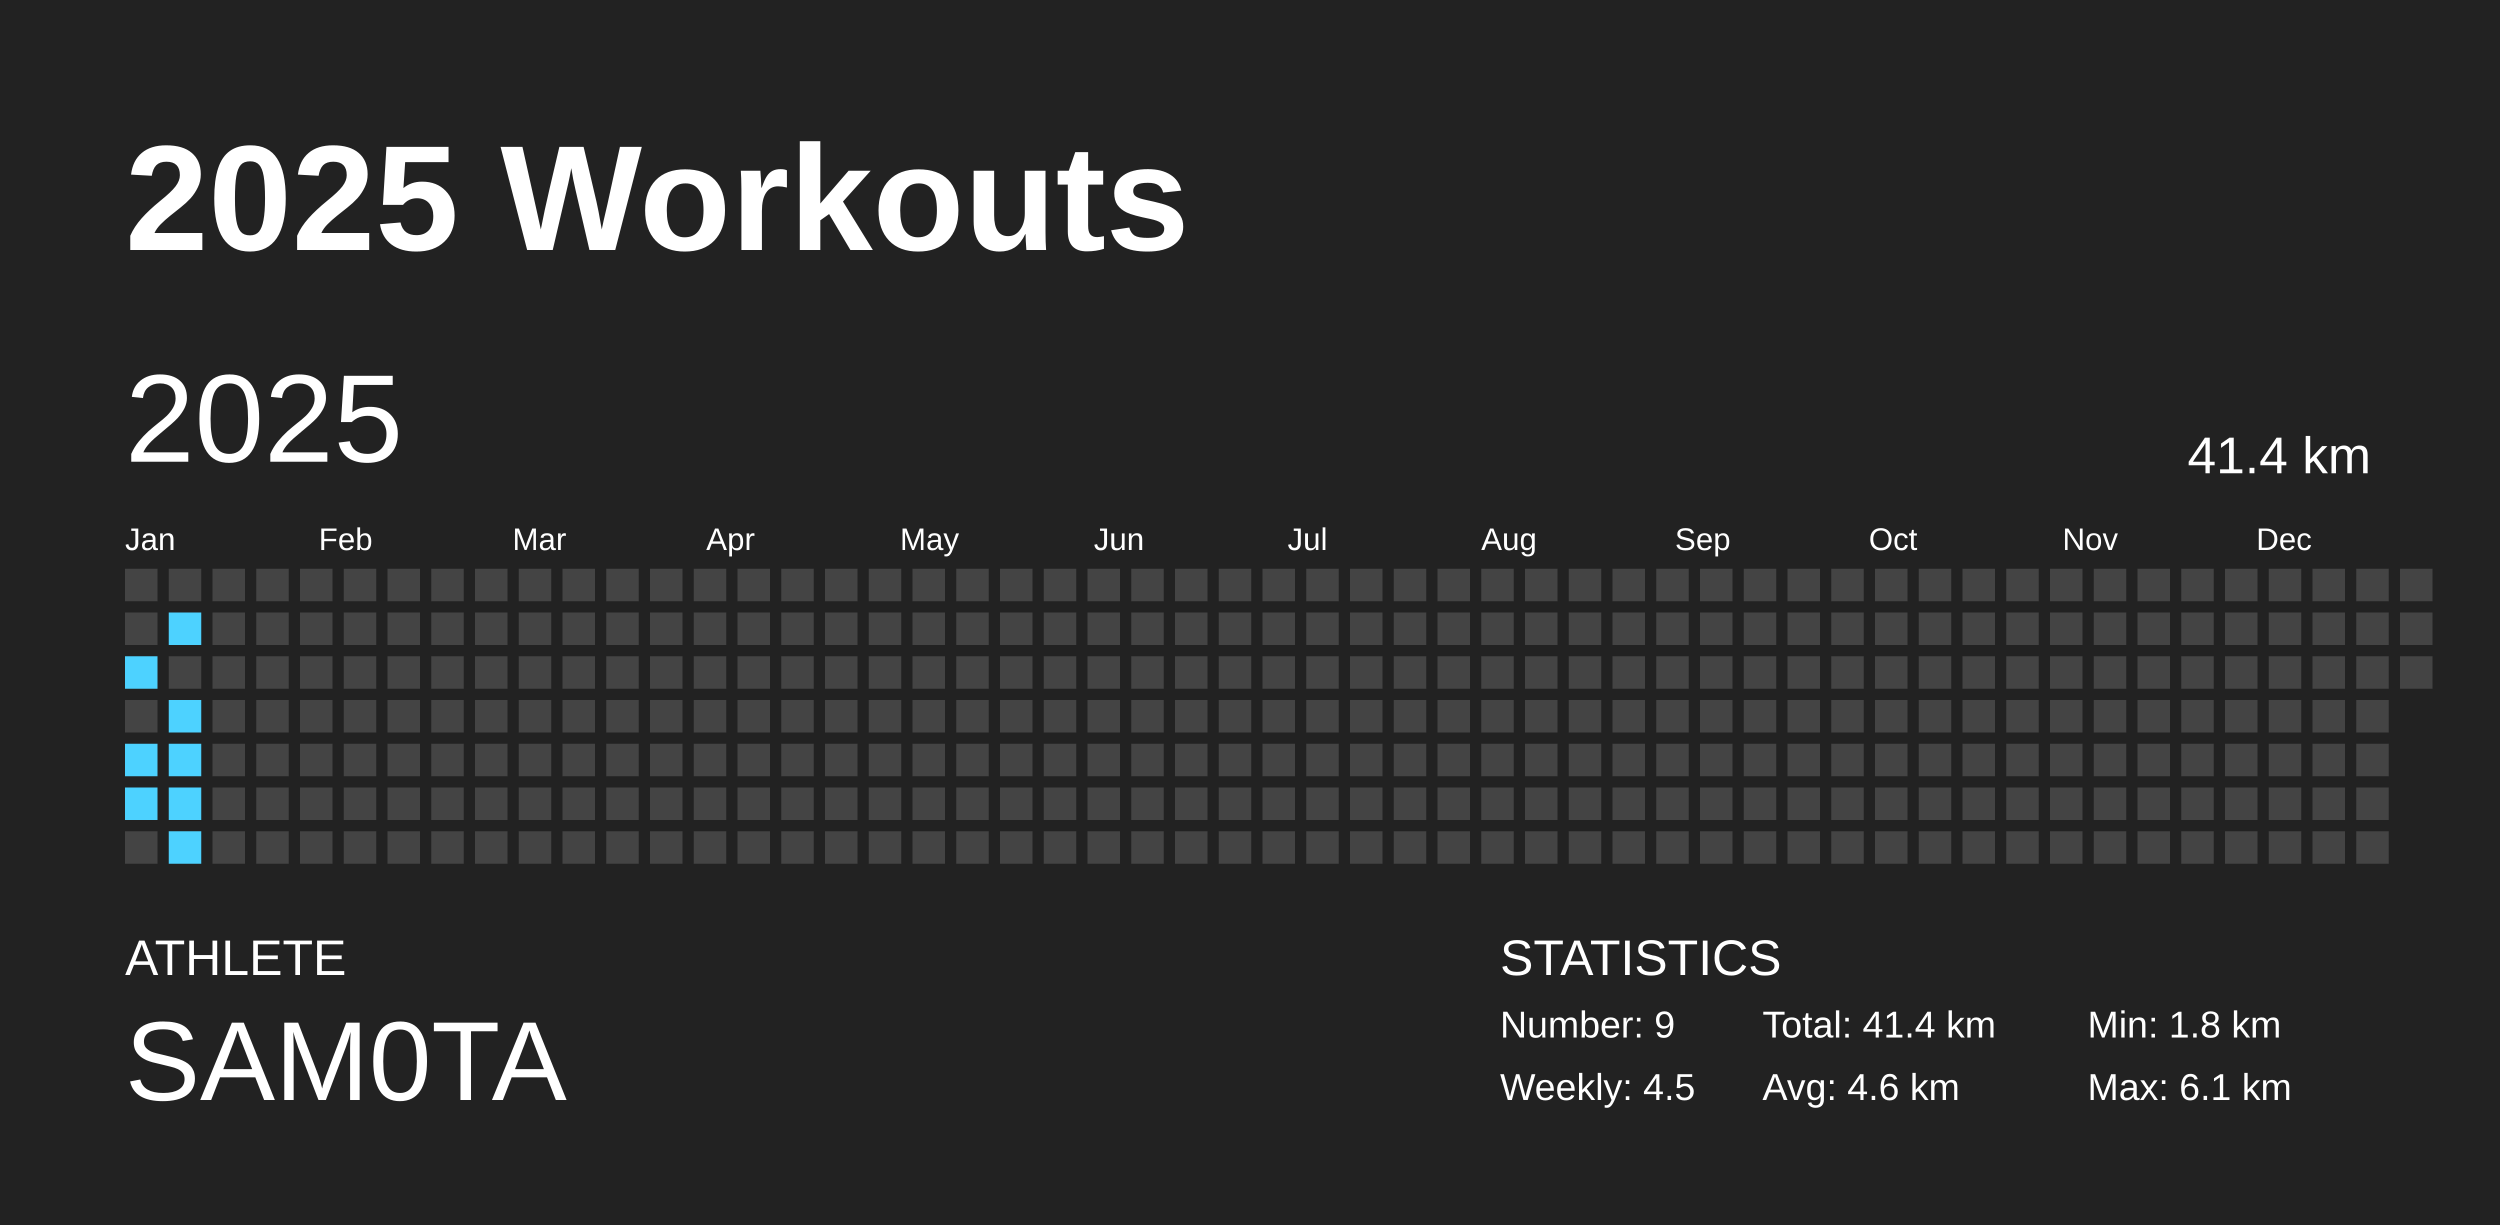
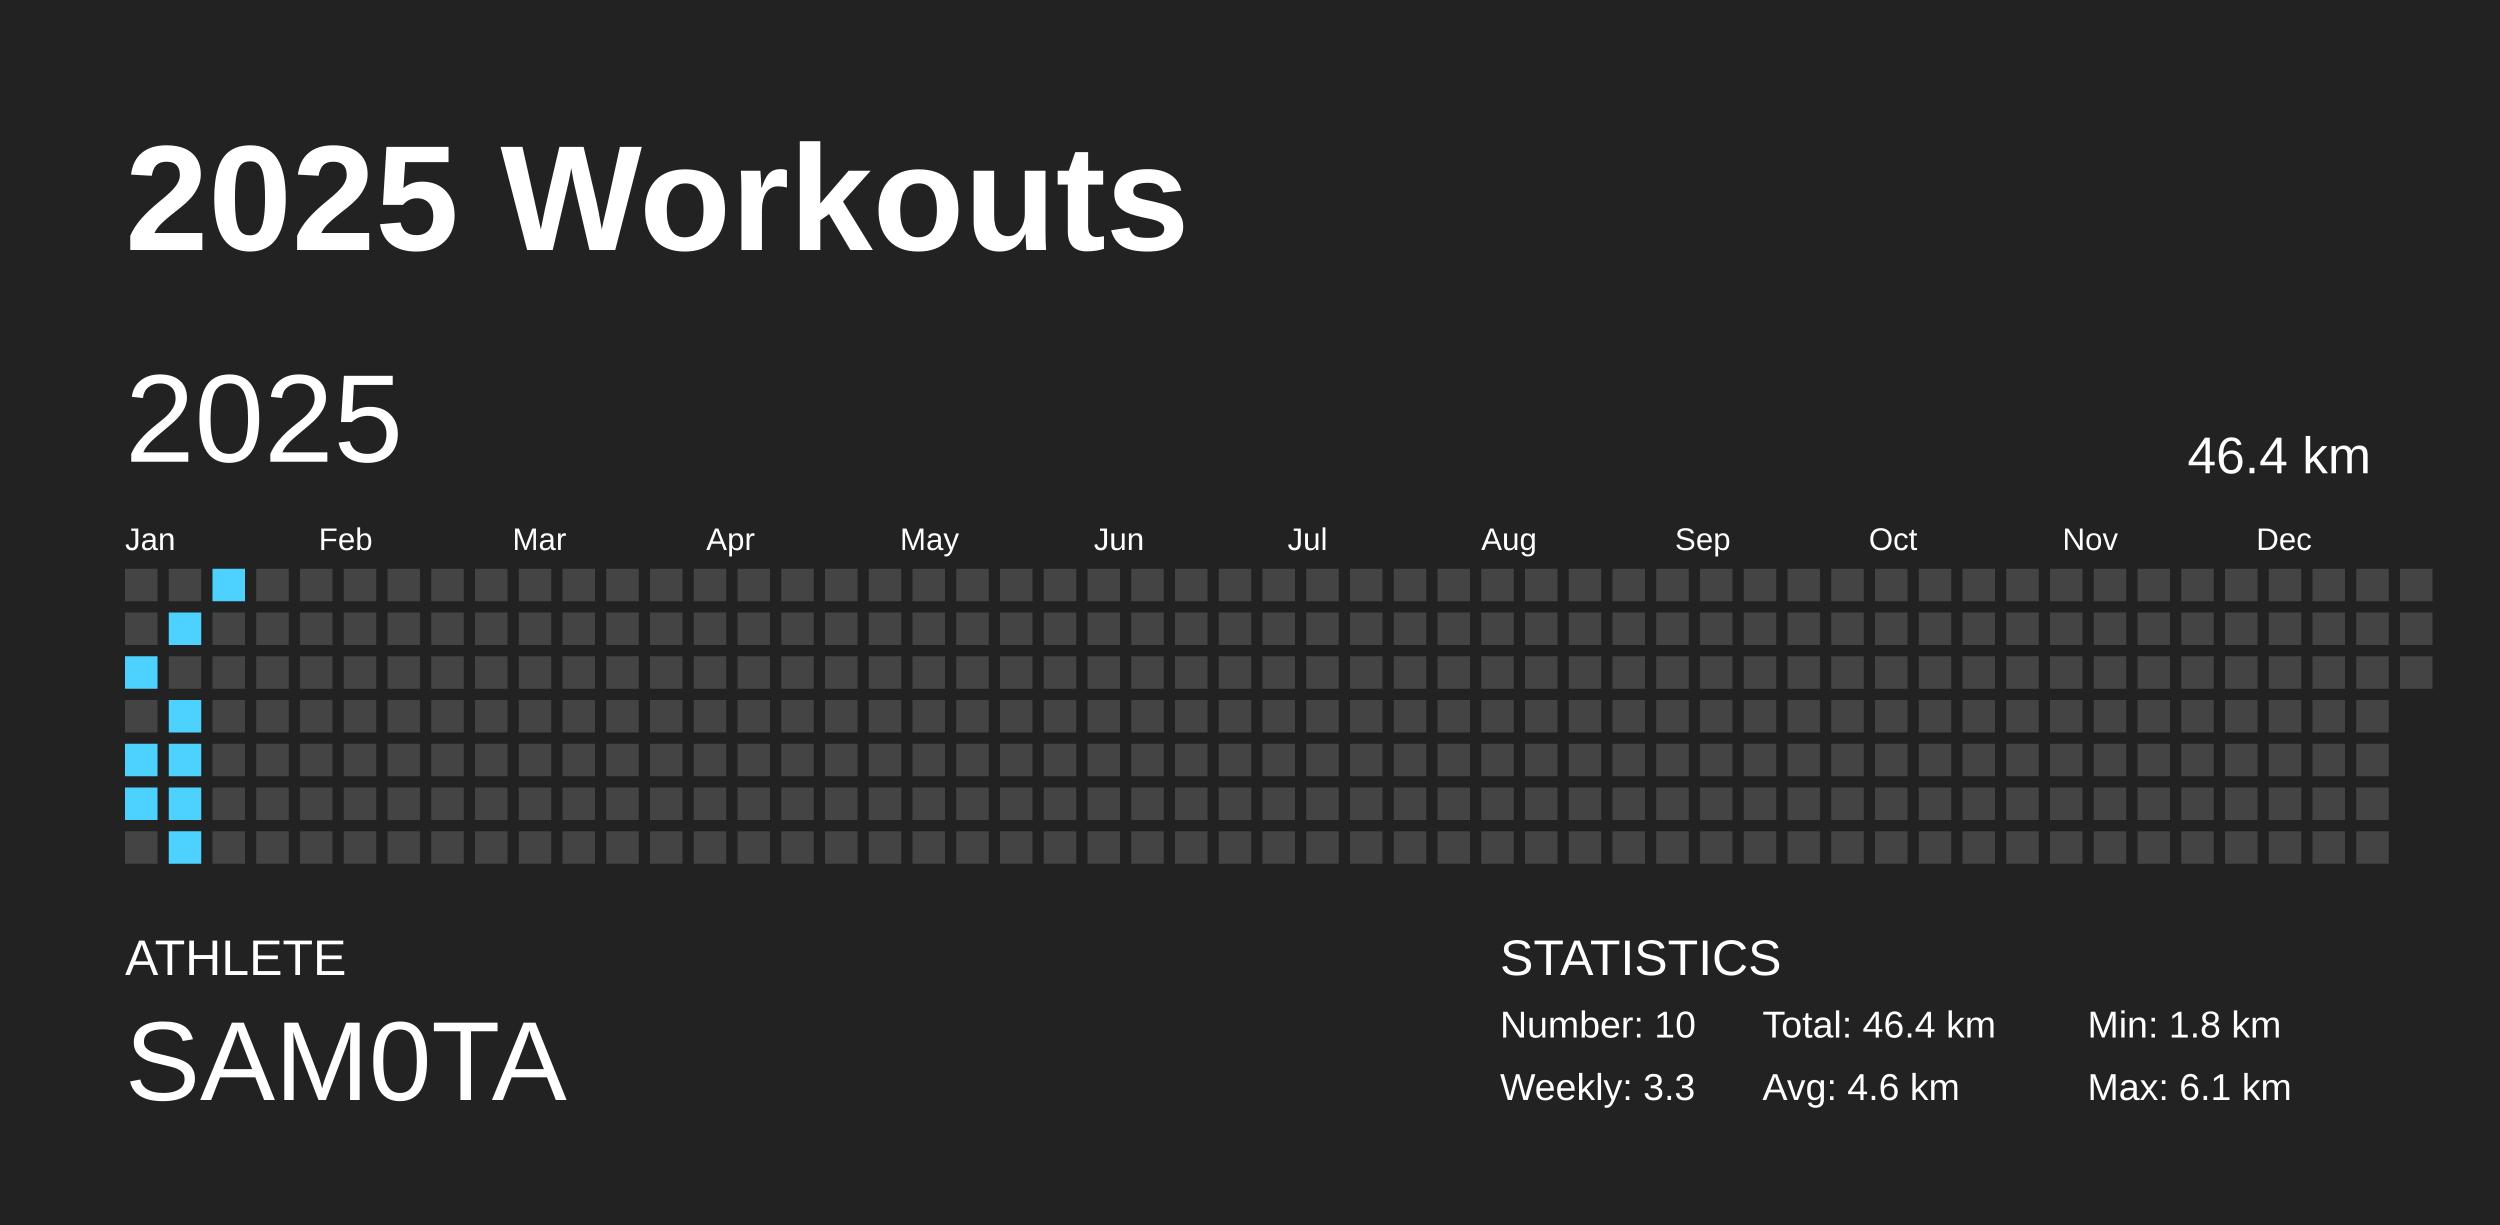
<svg xmlns="http://www.w3.org/2000/svg" baseProfile="full" height="98mm" version="1.1" viewBox="0,0,200,98" width="200mm">
  <defs />
  <rect fill="#222222" height="98" width="200" x="0" y="0" />
  <text fill="#FFFFFF" style="font-size:12px; font-family:Arial; font-weight:bold;" x="10" y="20">2025 Workouts</text>
  <text fill="#FFFFFF" style="font-size:4px; font-family:Arial" x="10" y="78">ATHLETE</text>
  <text fill="#FFFFFF" style="font-size:9px; font-family:Arial" x="10" y="88">SAM0TA</text>
  <text fill="#FFFFFF" style="font-size:4px; font-family:Arial" x="120" y="78">STATISTICS</text>
-   <text fill="#FFFFFF" style="font-size:3px; font-family:Arial" x="120" y="83">Number: 9</text>
-   <text fill="#FFFFFF" style="font-size:3px; font-family:Arial" x="120" y="88">Weekly: 4.5</text>
-   <text fill="#FFFFFF" style="font-size:3px; font-family:Arial" x="141" y="83">Total: 41.4 km</text>
+   <text fill="#FFFFFF" style="font-size:3px; font-family:Arial" x="120" y="83">Number: 10</text>
+   <text fill="#FFFFFF" style="font-size:3px; font-family:Arial" x="120" y="88">Weekly: 3.3</text>
+   <text fill="#FFFFFF" style="font-size:3px; font-family:Arial" x="141" y="83">Total: 46.4 km</text>
  <text fill="#FFFFFF" style="font-size:3px; font-family:Arial" x="141" y="88">Avg: 4.6 km</text>
  <text fill="#FFFFFF" style="font-size:3px; font-family:Arial" x="167" y="83">Min: 1.8 km</text>
  <text fill="#FFFFFF" style="font-size:3px; font-family:Arial" x="167" y="88">Max: 6.1 km</text>
  <text dominant-baseline="hanging" fill="#FFFFFF" style="font-size:10.0px; font-family:Arial;" x="10" y="30">2025</text>
-   <text dominant-baseline="hanging" fill="#FFFFFF" style="font-size:4.125px; font-family:Arial;" x="175" y="35">41.4 km</text>
+   <text dominant-baseline="hanging" fill="#FFFFFF" style="font-size:4.125px; font-family:Arial;" x="175" y="35">46.4 km</text>
  <text fill="#FFFFFF" style="font-size:2.5px; font-family:Arial" x="10.0" y="44">Jan</text>
  <text fill="#FFFFFF" style="font-size:2.5px; font-family:Arial" x="25.5" y="44">Feb</text>
  <text fill="#FFFFFF" style="font-size:2.5px; font-family:Arial" x="41.0" y="44">Mar</text>
  <text fill="#FFFFFF" style="font-size:2.5px; font-family:Arial" x="56.5" y="44">Apr</text>
  <text fill="#FFFFFF" style="font-size:2.5px; font-family:Arial" x="72.0" y="44">May</text>
  <text fill="#FFFFFF" style="font-size:2.5px; font-family:Arial" x="87.5" y="44">Jun</text>
  <text fill="#FFFFFF" style="font-size:2.5px; font-family:Arial" x="103.0" y="44">Jul</text>
  <text fill="#FFFFFF" style="font-size:2.5px; font-family:Arial" x="118.5" y="44">Aug</text>
  <text fill="#FFFFFF" style="font-size:2.5px; font-family:Arial" x="134.0" y="44">Sep</text>
  <text fill="#FFFFFF" style="font-size:2.5px; font-family:Arial" x="149.5" y="44">Oct</text>
  <text fill="#FFFFFF" style="font-size:2.5px; font-family:Arial" x="165.0" y="44">Nov</text>
  <text fill="#FFFFFF" style="font-size:2.5px; font-family:Arial" x="180.5" y="44">Dec</text>
  <rect fill="#444444" height="2.6" width="2.6" x="10.0" y="45.5" />
  <rect fill="#444444" height="2.6" width="2.6" x="10.0" y="49.0" />
  <rect fill="#4dd2ff" height="2.6" width="2.6" x="10.0" y="52.5" />
  <rect fill="#444444" height="2.6" width="2.6" x="10.0" y="56.0" />
  <rect fill="#4dd2ff" height="2.6" width="2.6" x="10.0" y="59.5" />
  <rect fill="#4dd2ff" height="2.6" width="2.6" x="10.0" y="63.0" />
  <rect fill="#444444" height="2.6" width="2.6" x="10.0" y="66.5" />
  <rect fill="#444444" height="2.6" width="2.6" x="13.5" y="45.5" />
  <rect fill="#4dd2ff" height="2.6" width="2.6" x="13.5" y="49.0" />
  <rect fill="#444444" height="2.6" width="2.6" x="13.5" y="52.5" />
  <rect fill="#4dd2ff" height="2.6" width="2.6" x="13.5" y="56.0" />
  <rect fill="#4dd2ff" height="2.6" width="2.6" x="13.5" y="59.5" />
  <rect fill="#4dd2ff" height="2.6" width="2.6" x="13.5" y="63.0" />
  <rect fill="#4dd2ff" height="2.6" width="2.6" x="13.5" y="66.5" />
-   <rect fill="#444444" height="2.6" width="2.6" x="17.0" y="45.5" />
+   <rect fill="#4dd2ff" height="2.6" width="2.6" x="17.0" y="45.5" />
  <rect fill="#444444" height="2.6" width="2.6" x="17.0" y="49.0" />
  <rect fill="#444444" height="2.6" width="2.6" x="17.0" y="52.5" />
  <rect fill="#444444" height="2.6" width="2.6" x="17.0" y="56.0" />
  <rect fill="#444444" height="2.6" width="2.6" x="17.0" y="59.5" />
  <rect fill="#444444" height="2.6" width="2.6" x="17.0" y="63.0" />
  <rect fill="#444444" height="2.6" width="2.6" x="17.0" y="66.5" />
  <rect fill="#444444" height="2.6" width="2.6" x="20.5" y="45.5" />
  <rect fill="#444444" height="2.6" width="2.6" x="20.5" y="49.0" />
  <rect fill="#444444" height="2.6" width="2.6" x="20.5" y="52.5" />
  <rect fill="#444444" height="2.6" width="2.6" x="20.5" y="56.0" />
  <rect fill="#444444" height="2.6" width="2.6" x="20.5" y="59.5" />
  <rect fill="#444444" height="2.6" width="2.6" x="20.5" y="63.0" />
  <rect fill="#444444" height="2.6" width="2.6" x="20.5" y="66.5" />
  <rect fill="#444444" height="2.6" width="2.6" x="24.0" y="45.5" />
  <rect fill="#444444" height="2.6" width="2.6" x="24.0" y="49.0" />
  <rect fill="#444444" height="2.6" width="2.6" x="24.0" y="52.5" />
  <rect fill="#444444" height="2.6" width="2.6" x="24.0" y="56.0" />
  <rect fill="#444444" height="2.6" width="2.6" x="24.0" y="59.5" />
  <rect fill="#444444" height="2.6" width="2.6" x="24.0" y="63.0" />
  <rect fill="#444444" height="2.6" width="2.6" x="24.0" y="66.5" />
  <rect fill="#444444" height="2.6" width="2.6" x="27.5" y="45.5" />
  <rect fill="#444444" height="2.6" width="2.6" x="27.5" y="49.0" />
  <rect fill="#444444" height="2.6" width="2.6" x="27.5" y="52.5" />
  <rect fill="#444444" height="2.6" width="2.6" x="27.5" y="56.0" />
  <rect fill="#444444" height="2.6" width="2.6" x="27.5" y="59.5" />
  <rect fill="#444444" height="2.6" width="2.6" x="27.5" y="63.0" />
  <rect fill="#444444" height="2.6" width="2.6" x="27.5" y="66.5" />
  <rect fill="#444444" height="2.6" width="2.6" x="31.0" y="45.5" />
  <rect fill="#444444" height="2.6" width="2.6" x="31.0" y="49.0" />
  <rect fill="#444444" height="2.6" width="2.6" x="31.0" y="52.5" />
  <rect fill="#444444" height="2.6" width="2.6" x="31.0" y="56.0" />
  <rect fill="#444444" height="2.6" width="2.6" x="31.0" y="59.5" />
  <rect fill="#444444" height="2.6" width="2.6" x="31.0" y="63.0" />
  <rect fill="#444444" height="2.6" width="2.6" x="31.0" y="66.5" />
  <rect fill="#444444" height="2.6" width="2.6" x="34.5" y="45.5" />
  <rect fill="#444444" height="2.6" width="2.6" x="34.5" y="49.0" />
  <rect fill="#444444" height="2.6" width="2.6" x="34.5" y="52.5" />
  <rect fill="#444444" height="2.6" width="2.6" x="34.5" y="56.0" />
  <rect fill="#444444" height="2.6" width="2.6" x="34.5" y="59.5" />
  <rect fill="#444444" height="2.6" width="2.6" x="34.5" y="63.0" />
  <rect fill="#444444" height="2.6" width="2.6" x="34.5" y="66.5" />
  <rect fill="#444444" height="2.6" width="2.6" x="38.0" y="45.5" />
  <rect fill="#444444" height="2.6" width="2.6" x="38.0" y="49.0" />
  <rect fill="#444444" height="2.6" width="2.6" x="38.0" y="52.5" />
  <rect fill="#444444" height="2.6" width="2.6" x="38.0" y="56.0" />
  <rect fill="#444444" height="2.6" width="2.6" x="38.0" y="59.5" />
  <rect fill="#444444" height="2.6" width="2.6" x="38.0" y="63.0" />
  <rect fill="#444444" height="2.6" width="2.6" x="38.0" y="66.5" />
  <rect fill="#444444" height="2.6" width="2.6" x="41.5" y="45.5" />
  <rect fill="#444444" height="2.6" width="2.6" x="41.5" y="49.0" />
  <rect fill="#444444" height="2.6" width="2.6" x="41.5" y="52.5" />
  <rect fill="#444444" height="2.6" width="2.6" x="41.5" y="56.0" />
  <rect fill="#444444" height="2.6" width="2.6" x="41.5" y="59.5" />
  <rect fill="#444444" height="2.6" width="2.6" x="41.5" y="63.0" />
  <rect fill="#444444" height="2.6" width="2.6" x="41.5" y="66.5" />
  <rect fill="#444444" height="2.6" width="2.6" x="45.0" y="45.5" />
  <rect fill="#444444" height="2.6" width="2.6" x="45.0" y="49.0" />
  <rect fill="#444444" height="2.6" width="2.6" x="45.0" y="52.5" />
  <rect fill="#444444" height="2.6" width="2.6" x="45.0" y="56.0" />
  <rect fill="#444444" height="2.6" width="2.6" x="45.0" y="59.5" />
  <rect fill="#444444" height="2.6" width="2.6" x="45.0" y="63.0" />
  <rect fill="#444444" height="2.6" width="2.6" x="45.0" y="66.5" />
  <rect fill="#444444" height="2.6" width="2.6" x="48.5" y="45.5" />
  <rect fill="#444444" height="2.6" width="2.6" x="48.5" y="49.0" />
  <rect fill="#444444" height="2.6" width="2.6" x="48.5" y="52.5" />
  <rect fill="#444444" height="2.6" width="2.6" x="48.5" y="56.0" />
  <rect fill="#444444" height="2.6" width="2.6" x="48.5" y="59.5" />
  <rect fill="#444444" height="2.6" width="2.6" x="48.5" y="63.0" />
  <rect fill="#444444" height="2.6" width="2.6" x="48.5" y="66.5" />
  <rect fill="#444444" height="2.6" width="2.6" x="52.0" y="45.5" />
  <rect fill="#444444" height="2.6" width="2.6" x="52.0" y="49.0" />
  <rect fill="#444444" height="2.6" width="2.6" x="52.0" y="52.5" />
  <rect fill="#444444" height="2.6" width="2.6" x="52.0" y="56.0" />
  <rect fill="#444444" height="2.6" width="2.6" x="52.0" y="59.5" />
  <rect fill="#444444" height="2.6" width="2.6" x="52.0" y="63.0" />
  <rect fill="#444444" height="2.6" width="2.6" x="52.0" y="66.5" />
  <rect fill="#444444" height="2.6" width="2.6" x="55.5" y="45.5" />
  <rect fill="#444444" height="2.6" width="2.6" x="55.5" y="49.0" />
  <rect fill="#444444" height="2.6" width="2.6" x="55.5" y="52.5" />
  <rect fill="#444444" height="2.6" width="2.6" x="55.5" y="56.0" />
  <rect fill="#444444" height="2.6" width="2.6" x="55.5" y="59.5" />
  <rect fill="#444444" height="2.6" width="2.6" x="55.5" y="63.0" />
  <rect fill="#444444" height="2.6" width="2.6" x="55.5" y="66.5" />
  <rect fill="#444444" height="2.6" width="2.6" x="59.0" y="45.5" />
  <rect fill="#444444" height="2.6" width="2.6" x="59.0" y="49.0" />
  <rect fill="#444444" height="2.6" width="2.6" x="59.0" y="52.5" />
  <rect fill="#444444" height="2.6" width="2.6" x="59.0" y="56.0" />
  <rect fill="#444444" height="2.6" width="2.6" x="59.0" y="59.5" />
  <rect fill="#444444" height="2.6" width="2.6" x="59.0" y="63.0" />
  <rect fill="#444444" height="2.6" width="2.6" x="59.0" y="66.5" />
  <rect fill="#444444" height="2.6" width="2.6" x="62.5" y="45.5" />
  <rect fill="#444444" height="2.6" width="2.6" x="62.5" y="49.0" />
  <rect fill="#444444" height="2.6" width="2.6" x="62.5" y="52.5" />
  <rect fill="#444444" height="2.6" width="2.6" x="62.5" y="56.0" />
  <rect fill="#444444" height="2.6" width="2.6" x="62.5" y="59.5" />
  <rect fill="#444444" height="2.6" width="2.6" x="62.5" y="63.0" />
  <rect fill="#444444" height="2.6" width="2.6" x="62.5" y="66.5" />
  <rect fill="#444444" height="2.6" width="2.6" x="66.0" y="45.5" />
  <rect fill="#444444" height="2.6" width="2.6" x="66.0" y="49.0" />
  <rect fill="#444444" height="2.6" width="2.6" x="66.0" y="52.5" />
  <rect fill="#444444" height="2.6" width="2.6" x="66.0" y="56.0" />
  <rect fill="#444444" height="2.6" width="2.6" x="66.0" y="59.5" />
  <rect fill="#444444" height="2.6" width="2.6" x="66.0" y="63.0" />
  <rect fill="#444444" height="2.6" width="2.6" x="66.0" y="66.5" />
  <rect fill="#444444" height="2.6" width="2.6" x="69.5" y="45.5" />
  <rect fill="#444444" height="2.6" width="2.6" x="69.5" y="49.0" />
  <rect fill="#444444" height="2.6" width="2.6" x="69.5" y="52.5" />
  <rect fill="#444444" height="2.6" width="2.6" x="69.5" y="56.0" />
  <rect fill="#444444" height="2.6" width="2.6" x="69.5" y="59.5" />
  <rect fill="#444444" height="2.6" width="2.6" x="69.5" y="63.0" />
  <rect fill="#444444" height="2.6" width="2.6" x="69.5" y="66.5" />
  <rect fill="#444444" height="2.6" width="2.6" x="73.0" y="45.5" />
  <rect fill="#444444" height="2.6" width="2.6" x="73.0" y="49.0" />
  <rect fill="#444444" height="2.6" width="2.6" x="73.0" y="52.5" />
  <rect fill="#444444" height="2.6" width="2.6" x="73.0" y="56.0" />
  <rect fill="#444444" height="2.6" width="2.6" x="73.0" y="59.5" />
  <rect fill="#444444" height="2.6" width="2.6" x="73.0" y="63.0" />
  <rect fill="#444444" height="2.6" width="2.6" x="73.0" y="66.5" />
  <rect fill="#444444" height="2.6" width="2.6" x="76.5" y="45.5" />
  <rect fill="#444444" height="2.6" width="2.6" x="76.5" y="49.0" />
  <rect fill="#444444" height="2.6" width="2.6" x="76.5" y="52.5" />
  <rect fill="#444444" height="2.6" width="2.6" x="76.5" y="56.0" />
  <rect fill="#444444" height="2.6" width="2.6" x="76.5" y="59.5" />
  <rect fill="#444444" height="2.6" width="2.6" x="76.5" y="63.0" />
  <rect fill="#444444" height="2.6" width="2.6" x="76.5" y="66.5" />
  <rect fill="#444444" height="2.6" width="2.6" x="80.0" y="45.5" />
  <rect fill="#444444" height="2.6" width="2.6" x="80.0" y="49.0" />
  <rect fill="#444444" height="2.6" width="2.6" x="80.0" y="52.5" />
  <rect fill="#444444" height="2.6" width="2.6" x="80.0" y="56.0" />
  <rect fill="#444444" height="2.6" width="2.6" x="80.0" y="59.5" />
  <rect fill="#444444" height="2.6" width="2.6" x="80.0" y="63.0" />
  <rect fill="#444444" height="2.6" width="2.6" x="80.0" y="66.5" />
  <rect fill="#444444" height="2.6" width="2.6" x="83.5" y="45.5" />
  <rect fill="#444444" height="2.6" width="2.6" x="83.5" y="49.0" />
  <rect fill="#444444" height="2.6" width="2.6" x="83.5" y="52.5" />
  <rect fill="#444444" height="2.6" width="2.6" x="83.5" y="56.0" />
  <rect fill="#444444" height="2.6" width="2.6" x="83.5" y="59.5" />
  <rect fill="#444444" height="2.6" width="2.6" x="83.5" y="63.0" />
  <rect fill="#444444" height="2.6" width="2.6" x="83.5" y="66.5" />
  <rect fill="#444444" height="2.6" width="2.6" x="87.0" y="45.5" />
  <rect fill="#444444" height="2.6" width="2.6" x="87.0" y="49.0" />
  <rect fill="#444444" height="2.6" width="2.6" x="87.0" y="52.5" />
  <rect fill="#444444" height="2.6" width="2.6" x="87.0" y="56.0" />
  <rect fill="#444444" height="2.6" width="2.6" x="87.0" y="59.5" />
  <rect fill="#444444" height="2.6" width="2.6" x="87.0" y="63.0" />
  <rect fill="#444444" height="2.6" width="2.6" x="87.0" y="66.5" />
  <rect fill="#444444" height="2.6" width="2.6" x="90.5" y="45.5" />
  <rect fill="#444444" height="2.6" width="2.6" x="90.5" y="49.0" />
  <rect fill="#444444" height="2.6" width="2.6" x="90.5" y="52.5" />
  <rect fill="#444444" height="2.6" width="2.6" x="90.5" y="56.0" />
  <rect fill="#444444" height="2.6" width="2.6" x="90.5" y="59.5" />
  <rect fill="#444444" height="2.6" width="2.6" x="90.5" y="63.0" />
  <rect fill="#444444" height="2.6" width="2.6" x="90.5" y="66.5" />
  <rect fill="#444444" height="2.6" width="2.6" x="94.0" y="45.5" />
  <rect fill="#444444" height="2.6" width="2.6" x="94.0" y="49.0" />
  <rect fill="#444444" height="2.6" width="2.6" x="94.0" y="52.5" />
  <rect fill="#444444" height="2.6" width="2.6" x="94.0" y="56.0" />
  <rect fill="#444444" height="2.6" width="2.6" x="94.0" y="59.5" />
  <rect fill="#444444" height="2.6" width="2.6" x="94.0" y="63.0" />
  <rect fill="#444444" height="2.6" width="2.6" x="94.0" y="66.5" />
  <rect fill="#444444" height="2.6" width="2.6" x="97.5" y="45.5" />
  <rect fill="#444444" height="2.6" width="2.6" x="97.5" y="49.0" />
  <rect fill="#444444" height="2.6" width="2.6" x="97.5" y="52.5" />
  <rect fill="#444444" height="2.6" width="2.6" x="97.5" y="56.0" />
  <rect fill="#444444" height="2.6" width="2.6" x="97.5" y="59.5" />
  <rect fill="#444444" height="2.6" width="2.6" x="97.5" y="63.0" />
  <rect fill="#444444" height="2.6" width="2.6" x="97.5" y="66.5" />
  <rect fill="#444444" height="2.6" width="2.6" x="101.0" y="45.5" />
  <rect fill="#444444" height="2.6" width="2.6" x="101.0" y="49.0" />
  <rect fill="#444444" height="2.6" width="2.6" x="101.0" y="52.5" />
  <rect fill="#444444" height="2.6" width="2.6" x="101.0" y="56.0" />
  <rect fill="#444444" height="2.6" width="2.6" x="101.0" y="59.5" />
  <rect fill="#444444" height="2.6" width="2.6" x="101.0" y="63.0" />
  <rect fill="#444444" height="2.6" width="2.6" x="101.0" y="66.5" />
  <rect fill="#444444" height="2.6" width="2.6" x="104.5" y="45.5" />
  <rect fill="#444444" height="2.6" width="2.6" x="104.5" y="49.0" />
  <rect fill="#444444" height="2.6" width="2.6" x="104.5" y="52.5" />
  <rect fill="#444444" height="2.6" width="2.6" x="104.5" y="56.0" />
  <rect fill="#444444" height="2.6" width="2.6" x="104.5" y="59.5" />
  <rect fill="#444444" height="2.6" width="2.6" x="104.5" y="63.0" />
  <rect fill="#444444" height="2.6" width="2.6" x="104.5" y="66.5" />
  <rect fill="#444444" height="2.6" width="2.6" x="108.0" y="45.5" />
  <rect fill="#444444" height="2.6" width="2.6" x="108.0" y="49.0" />
  <rect fill="#444444" height="2.6" width="2.6" x="108.0" y="52.5" />
  <rect fill="#444444" height="2.6" width="2.6" x="108.0" y="56.0" />
  <rect fill="#444444" height="2.6" width="2.6" x="108.0" y="59.5" />
  <rect fill="#444444" height="2.6" width="2.6" x="108.0" y="63.0" />
  <rect fill="#444444" height="2.6" width="2.6" x="108.0" y="66.5" />
  <rect fill="#444444" height="2.6" width="2.6" x="111.5" y="45.5" />
  <rect fill="#444444" height="2.6" width="2.6" x="111.5" y="49.0" />
  <rect fill="#444444" height="2.6" width="2.6" x="111.5" y="52.5" />
  <rect fill="#444444" height="2.6" width="2.6" x="111.5" y="56.0" />
  <rect fill="#444444" height="2.6" width="2.6" x="111.5" y="59.5" />
  <rect fill="#444444" height="2.6" width="2.6" x="111.5" y="63.0" />
  <rect fill="#444444" height="2.6" width="2.6" x="111.5" y="66.5" />
  <rect fill="#444444" height="2.6" width="2.6" x="115.0" y="45.5" />
  <rect fill="#444444" height="2.6" width="2.6" x="115.0" y="49.0" />
  <rect fill="#444444" height="2.6" width="2.6" x="115.0" y="52.5" />
  <rect fill="#444444" height="2.6" width="2.6" x="115.0" y="56.0" />
  <rect fill="#444444" height="2.6" width="2.6" x="115.0" y="59.5" />
  <rect fill="#444444" height="2.6" width="2.6" x="115.0" y="63.0" />
  <rect fill="#444444" height="2.6" width="2.6" x="115.0" y="66.5" />
  <rect fill="#444444" height="2.6" width="2.6" x="118.5" y="45.5" />
  <rect fill="#444444" height="2.6" width="2.6" x="118.5" y="49.0" />
  <rect fill="#444444" height="2.6" width="2.6" x="118.5" y="52.5" />
  <rect fill="#444444" height="2.6" width="2.6" x="118.5" y="56.0" />
  <rect fill="#444444" height="2.6" width="2.6" x="118.5" y="59.5" />
  <rect fill="#444444" height="2.6" width="2.6" x="118.5" y="63.0" />
  <rect fill="#444444" height="2.6" width="2.6" x="118.5" y="66.5" />
  <rect fill="#444444" height="2.6" width="2.6" x="122.0" y="45.5" />
  <rect fill="#444444" height="2.6" width="2.6" x="122.0" y="49.0" />
  <rect fill="#444444" height="2.6" width="2.6" x="122.0" y="52.5" />
  <rect fill="#444444" height="2.6" width="2.6" x="122.0" y="56.0" />
  <rect fill="#444444" height="2.6" width="2.6" x="122.0" y="59.5" />
  <rect fill="#444444" height="2.6" width="2.6" x="122.0" y="63.0" />
  <rect fill="#444444" height="2.6" width="2.6" x="122.0" y="66.5" />
  <rect fill="#444444" height="2.6" width="2.6" x="125.5" y="45.5" />
  <rect fill="#444444" height="2.6" width="2.6" x="125.5" y="49.0" />
  <rect fill="#444444" height="2.6" width="2.6" x="125.5" y="52.5" />
  <rect fill="#444444" height="2.6" width="2.6" x="125.5" y="56.0" />
  <rect fill="#444444" height="2.6" width="2.6" x="125.5" y="59.5" />
  <rect fill="#444444" height="2.6" width="2.6" x="125.5" y="63.0" />
  <rect fill="#444444" height="2.6" width="2.6" x="125.5" y="66.5" />
  <rect fill="#444444" height="2.6" width="2.6" x="129.0" y="45.5" />
  <rect fill="#444444" height="2.6" width="2.6" x="129.0" y="49.0" />
  <rect fill="#444444" height="2.6" width="2.6" x="129.0" y="52.5" />
  <rect fill="#444444" height="2.6" width="2.6" x="129.0" y="56.0" />
  <rect fill="#444444" height="2.6" width="2.6" x="129.0" y="59.5" />
  <rect fill="#444444" height="2.6" width="2.6" x="129.0" y="63.0" />
  <rect fill="#444444" height="2.6" width="2.6" x="129.0" y="66.5" />
  <rect fill="#444444" height="2.6" width="2.6" x="132.5" y="45.5" />
  <rect fill="#444444" height="2.6" width="2.6" x="132.5" y="49.0" />
  <rect fill="#444444" height="2.6" width="2.6" x="132.5" y="52.5" />
  <rect fill="#444444" height="2.6" width="2.6" x="132.5" y="56.0" />
  <rect fill="#444444" height="2.6" width="2.6" x="132.5" y="59.5" />
  <rect fill="#444444" height="2.6" width="2.6" x="132.5" y="63.0" />
  <rect fill="#444444" height="2.6" width="2.6" x="132.5" y="66.5" />
  <rect fill="#444444" height="2.6" width="2.6" x="136.0" y="45.5" />
  <rect fill="#444444" height="2.6" width="2.6" x="136.0" y="49.0" />
  <rect fill="#444444" height="2.6" width="2.6" x="136.0" y="52.5" />
  <rect fill="#444444" height="2.6" width="2.6" x="136.0" y="56.0" />
  <rect fill="#444444" height="2.6" width="2.6" x="136.0" y="59.5" />
  <rect fill="#444444" height="2.6" width="2.6" x="136.0" y="63.0" />
  <rect fill="#444444" height="2.6" width="2.6" x="136.0" y="66.5" />
  <rect fill="#444444" height="2.6" width="2.6" x="139.5" y="45.5" />
  <rect fill="#444444" height="2.6" width="2.6" x="139.5" y="49.0" />
  <rect fill="#444444" height="2.6" width="2.6" x="139.5" y="52.5" />
  <rect fill="#444444" height="2.6" width="2.6" x="139.5" y="56.0" />
  <rect fill="#444444" height="2.6" width="2.6" x="139.5" y="59.5" />
  <rect fill="#444444" height="2.6" width="2.6" x="139.5" y="63.0" />
  <rect fill="#444444" height="2.6" width="2.6" x="139.5" y="66.5" />
  <rect fill="#444444" height="2.6" width="2.6" x="143.0" y="45.5" />
  <rect fill="#444444" height="2.6" width="2.6" x="143.0" y="49.0" />
  <rect fill="#444444" height="2.6" width="2.6" x="143.0" y="52.5" />
  <rect fill="#444444" height="2.6" width="2.6" x="143.0" y="56.0" />
  <rect fill="#444444" height="2.6" width="2.6" x="143.0" y="59.5" />
  <rect fill="#444444" height="2.6" width="2.6" x="143.0" y="63.0" />
  <rect fill="#444444" height="2.6" width="2.6" x="143.0" y="66.5" />
  <rect fill="#444444" height="2.6" width="2.6" x="146.5" y="45.5" />
  <rect fill="#444444" height="2.6" width="2.6" x="146.5" y="49.0" />
  <rect fill="#444444" height="2.6" width="2.6" x="146.5" y="52.5" />
  <rect fill="#444444" height="2.6" width="2.6" x="146.5" y="56.0" />
  <rect fill="#444444" height="2.6" width="2.6" x="146.5" y="59.5" />
  <rect fill="#444444" height="2.6" width="2.6" x="146.5" y="63.0" />
  <rect fill="#444444" height="2.6" width="2.6" x="146.5" y="66.5" />
  <rect fill="#444444" height="2.6" width="2.6" x="150.0" y="45.5" />
  <rect fill="#444444" height="2.6" width="2.6" x="150.0" y="49.0" />
  <rect fill="#444444" height="2.6" width="2.6" x="150.0" y="52.5" />
  <rect fill="#444444" height="2.6" width="2.6" x="150.0" y="56.0" />
  <rect fill="#444444" height="2.6" width="2.6" x="150.0" y="59.5" />
  <rect fill="#444444" height="2.6" width="2.6" x="150.0" y="63.0" />
  <rect fill="#444444" height="2.6" width="2.6" x="150.0" y="66.5" />
  <rect fill="#444444" height="2.6" width="2.6" x="153.5" y="45.5" />
  <rect fill="#444444" height="2.6" width="2.6" x="153.5" y="49.0" />
  <rect fill="#444444" height="2.6" width="2.6" x="153.5" y="52.5" />
  <rect fill="#444444" height="2.6" width="2.6" x="153.5" y="56.0" />
  <rect fill="#444444" height="2.6" width="2.6" x="153.5" y="59.5" />
  <rect fill="#444444" height="2.6" width="2.6" x="153.5" y="63.0" />
  <rect fill="#444444" height="2.6" width="2.6" x="153.5" y="66.5" />
  <rect fill="#444444" height="2.6" width="2.6" x="157.0" y="45.5" />
  <rect fill="#444444" height="2.6" width="2.6" x="157.0" y="49.0" />
  <rect fill="#444444" height="2.6" width="2.6" x="157.0" y="52.5" />
  <rect fill="#444444" height="2.6" width="2.6" x="157.0" y="56.0" />
  <rect fill="#444444" height="2.6" width="2.6" x="157.0" y="59.5" />
  <rect fill="#444444" height="2.6" width="2.6" x="157.0" y="63.0" />
  <rect fill="#444444" height="2.6" width="2.6" x="157.0" y="66.5" />
  <rect fill="#444444" height="2.6" width="2.6" x="160.5" y="45.5" />
  <rect fill="#444444" height="2.6" width="2.6" x="160.5" y="49.0" />
  <rect fill="#444444" height="2.6" width="2.6" x="160.5" y="52.5" />
  <rect fill="#444444" height="2.6" width="2.6" x="160.5" y="56.0" />
  <rect fill="#444444" height="2.6" width="2.6" x="160.5" y="59.5" />
  <rect fill="#444444" height="2.6" width="2.6" x="160.5" y="63.0" />
  <rect fill="#444444" height="2.6" width="2.6" x="160.5" y="66.5" />
  <rect fill="#444444" height="2.6" width="2.6" x="164.0" y="45.5" />
  <rect fill="#444444" height="2.6" width="2.6" x="164.0" y="49.0" />
  <rect fill="#444444" height="2.6" width="2.6" x="164.0" y="52.5" />
  <rect fill="#444444" height="2.6" width="2.6" x="164.0" y="56.0" />
  <rect fill="#444444" height="2.6" width="2.6" x="164.0" y="59.5" />
  <rect fill="#444444" height="2.6" width="2.6" x="164.0" y="63.0" />
  <rect fill="#444444" height="2.6" width="2.6" x="164.0" y="66.5" />
  <rect fill="#444444" height="2.6" width="2.6" x="167.5" y="45.5" />
  <rect fill="#444444" height="2.6" width="2.6" x="167.5" y="49.0" />
  <rect fill="#444444" height="2.6" width="2.6" x="167.5" y="52.5" />
  <rect fill="#444444" height="2.6" width="2.6" x="167.5" y="56.0" />
  <rect fill="#444444" height="2.6" width="2.6" x="167.5" y="59.5" />
  <rect fill="#444444" height="2.6" width="2.6" x="167.5" y="63.0" />
  <rect fill="#444444" height="2.6" width="2.6" x="167.5" y="66.5" />
  <rect fill="#444444" height="2.6" width="2.6" x="171.0" y="45.5" />
  <rect fill="#444444" height="2.6" width="2.6" x="171.0" y="49.0" />
  <rect fill="#444444" height="2.6" width="2.6" x="171.0" y="52.5" />
  <rect fill="#444444" height="2.6" width="2.6" x="171.0" y="56.0" />
  <rect fill="#444444" height="2.6" width="2.6" x="171.0" y="59.5" />
  <rect fill="#444444" height="2.6" width="2.6" x="171.0" y="63.0" />
  <rect fill="#444444" height="2.6" width="2.6" x="171.0" y="66.5" />
  <rect fill="#444444" height="2.6" width="2.6" x="174.5" y="45.5" />
  <rect fill="#444444" height="2.6" width="2.6" x="174.5" y="49.0" />
  <rect fill="#444444" height="2.6" width="2.6" x="174.5" y="52.5" />
  <rect fill="#444444" height="2.6" width="2.6" x="174.5" y="56.0" />
  <rect fill="#444444" height="2.6" width="2.6" x="174.5" y="59.5" />
  <rect fill="#444444" height="2.6" width="2.6" x="174.5" y="63.0" />
  <rect fill="#444444" height="2.6" width="2.6" x="174.5" y="66.5" />
  <rect fill="#444444" height="2.6" width="2.6" x="178.0" y="45.5" />
  <rect fill="#444444" height="2.6" width="2.6" x="178.0" y="49.0" />
  <rect fill="#444444" height="2.6" width="2.6" x="178.0" y="52.5" />
  <rect fill="#444444" height="2.6" width="2.6" x="178.0" y="56.0" />
  <rect fill="#444444" height="2.6" width="2.6" x="178.0" y="59.5" />
  <rect fill="#444444" height="2.6" width="2.6" x="178.0" y="63.0" />
  <rect fill="#444444" height="2.6" width="2.6" x="178.0" y="66.5" />
  <rect fill="#444444" height="2.6" width="2.6" x="181.5" y="45.5" />
  <rect fill="#444444" height="2.6" width="2.6" x="181.5" y="49.0" />
  <rect fill="#444444" height="2.6" width="2.6" x="181.5" y="52.5" />
  <rect fill="#444444" height="2.6" width="2.6" x="181.5" y="56.0" />
  <rect fill="#444444" height="2.6" width="2.6" x="181.5" y="59.5" />
  <rect fill="#444444" height="2.6" width="2.6" x="181.5" y="63.0" />
  <rect fill="#444444" height="2.6" width="2.6" x="181.5" y="66.5" />
  <rect fill="#444444" height="2.6" width="2.6" x="185.0" y="45.5" />
  <rect fill="#444444" height="2.6" width="2.6" x="185.0" y="49.0" />
  <rect fill="#444444" height="2.6" width="2.6" x="185.0" y="52.5" />
  <rect fill="#444444" height="2.6" width="2.6" x="185.0" y="56.0" />
  <rect fill="#444444" height="2.6" width="2.6" x="185.0" y="59.5" />
  <rect fill="#444444" height="2.6" width="2.6" x="185.0" y="63.0" />
  <rect fill="#444444" height="2.6" width="2.6" x="185.0" y="66.5" />
  <rect fill="#444444" height="2.6" width="2.6" x="188.5" y="45.5" />
  <rect fill="#444444" height="2.6" width="2.6" x="188.5" y="49.0" />
  <rect fill="#444444" height="2.6" width="2.6" x="188.5" y="52.5" />
  <rect fill="#444444" height="2.6" width="2.6" x="188.5" y="56.0" />
  <rect fill="#444444" height="2.6" width="2.6" x="188.5" y="59.5" />
  <rect fill="#444444" height="2.6" width="2.6" x="188.5" y="63.0" />
  <rect fill="#444444" height="2.6" width="2.6" x="188.5" y="66.5" />
  <rect fill="#444444" height="2.6" width="2.6" x="192.0" y="45.5" />
  <rect fill="#444444" height="2.6" width="2.6" x="192.0" y="49.0" />
  <rect fill="#444444" height="2.6" width="2.6" x="192.0" y="52.5" />
</svg>
